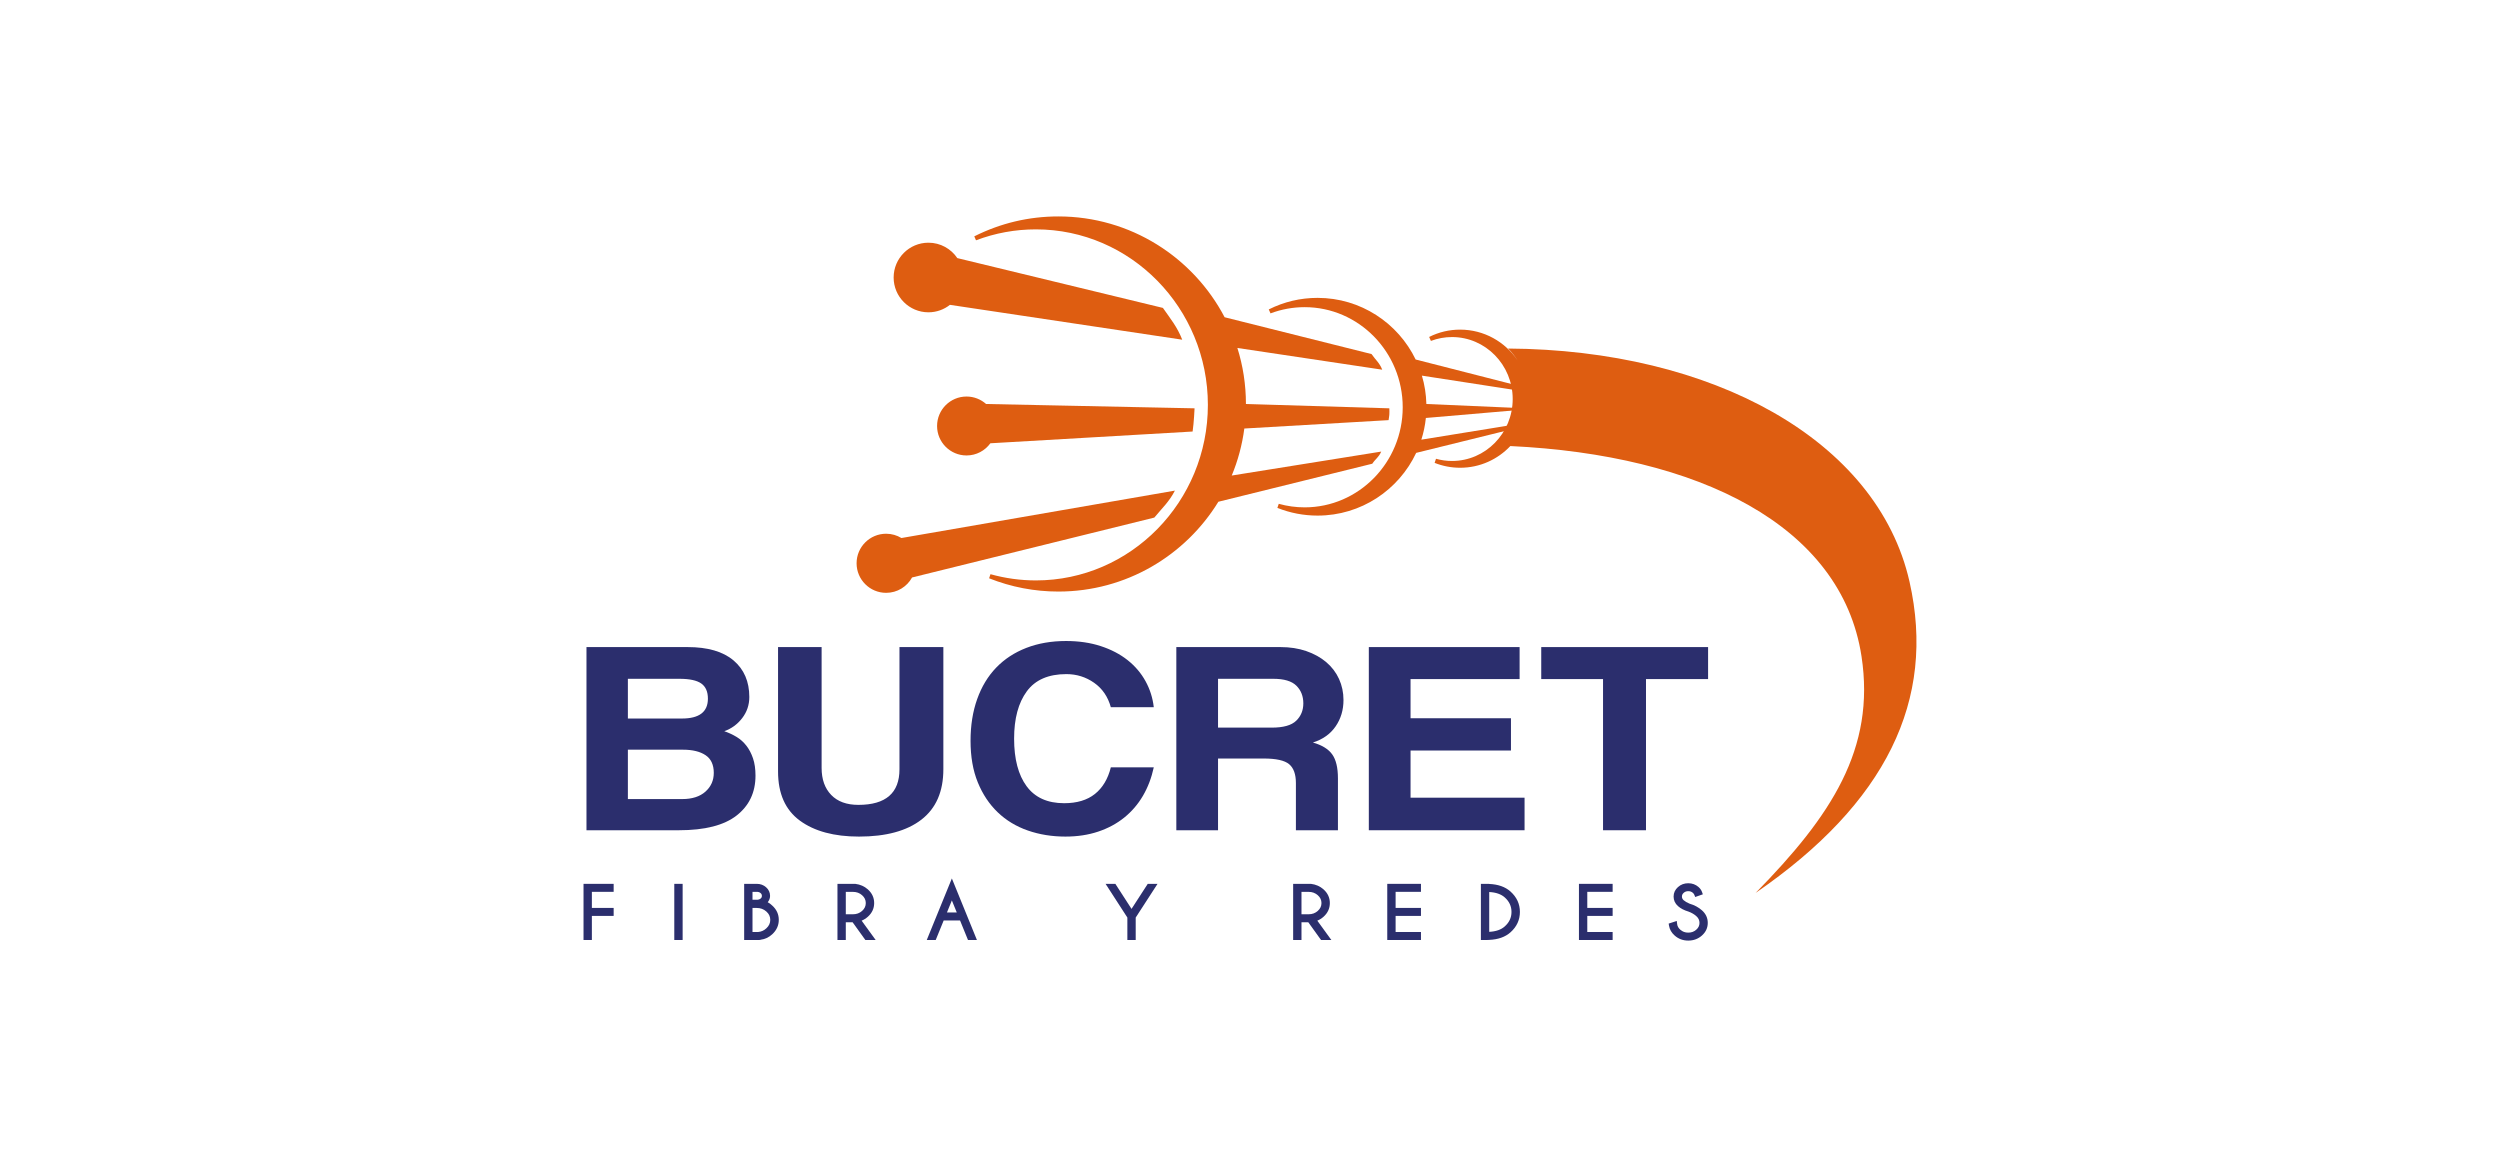
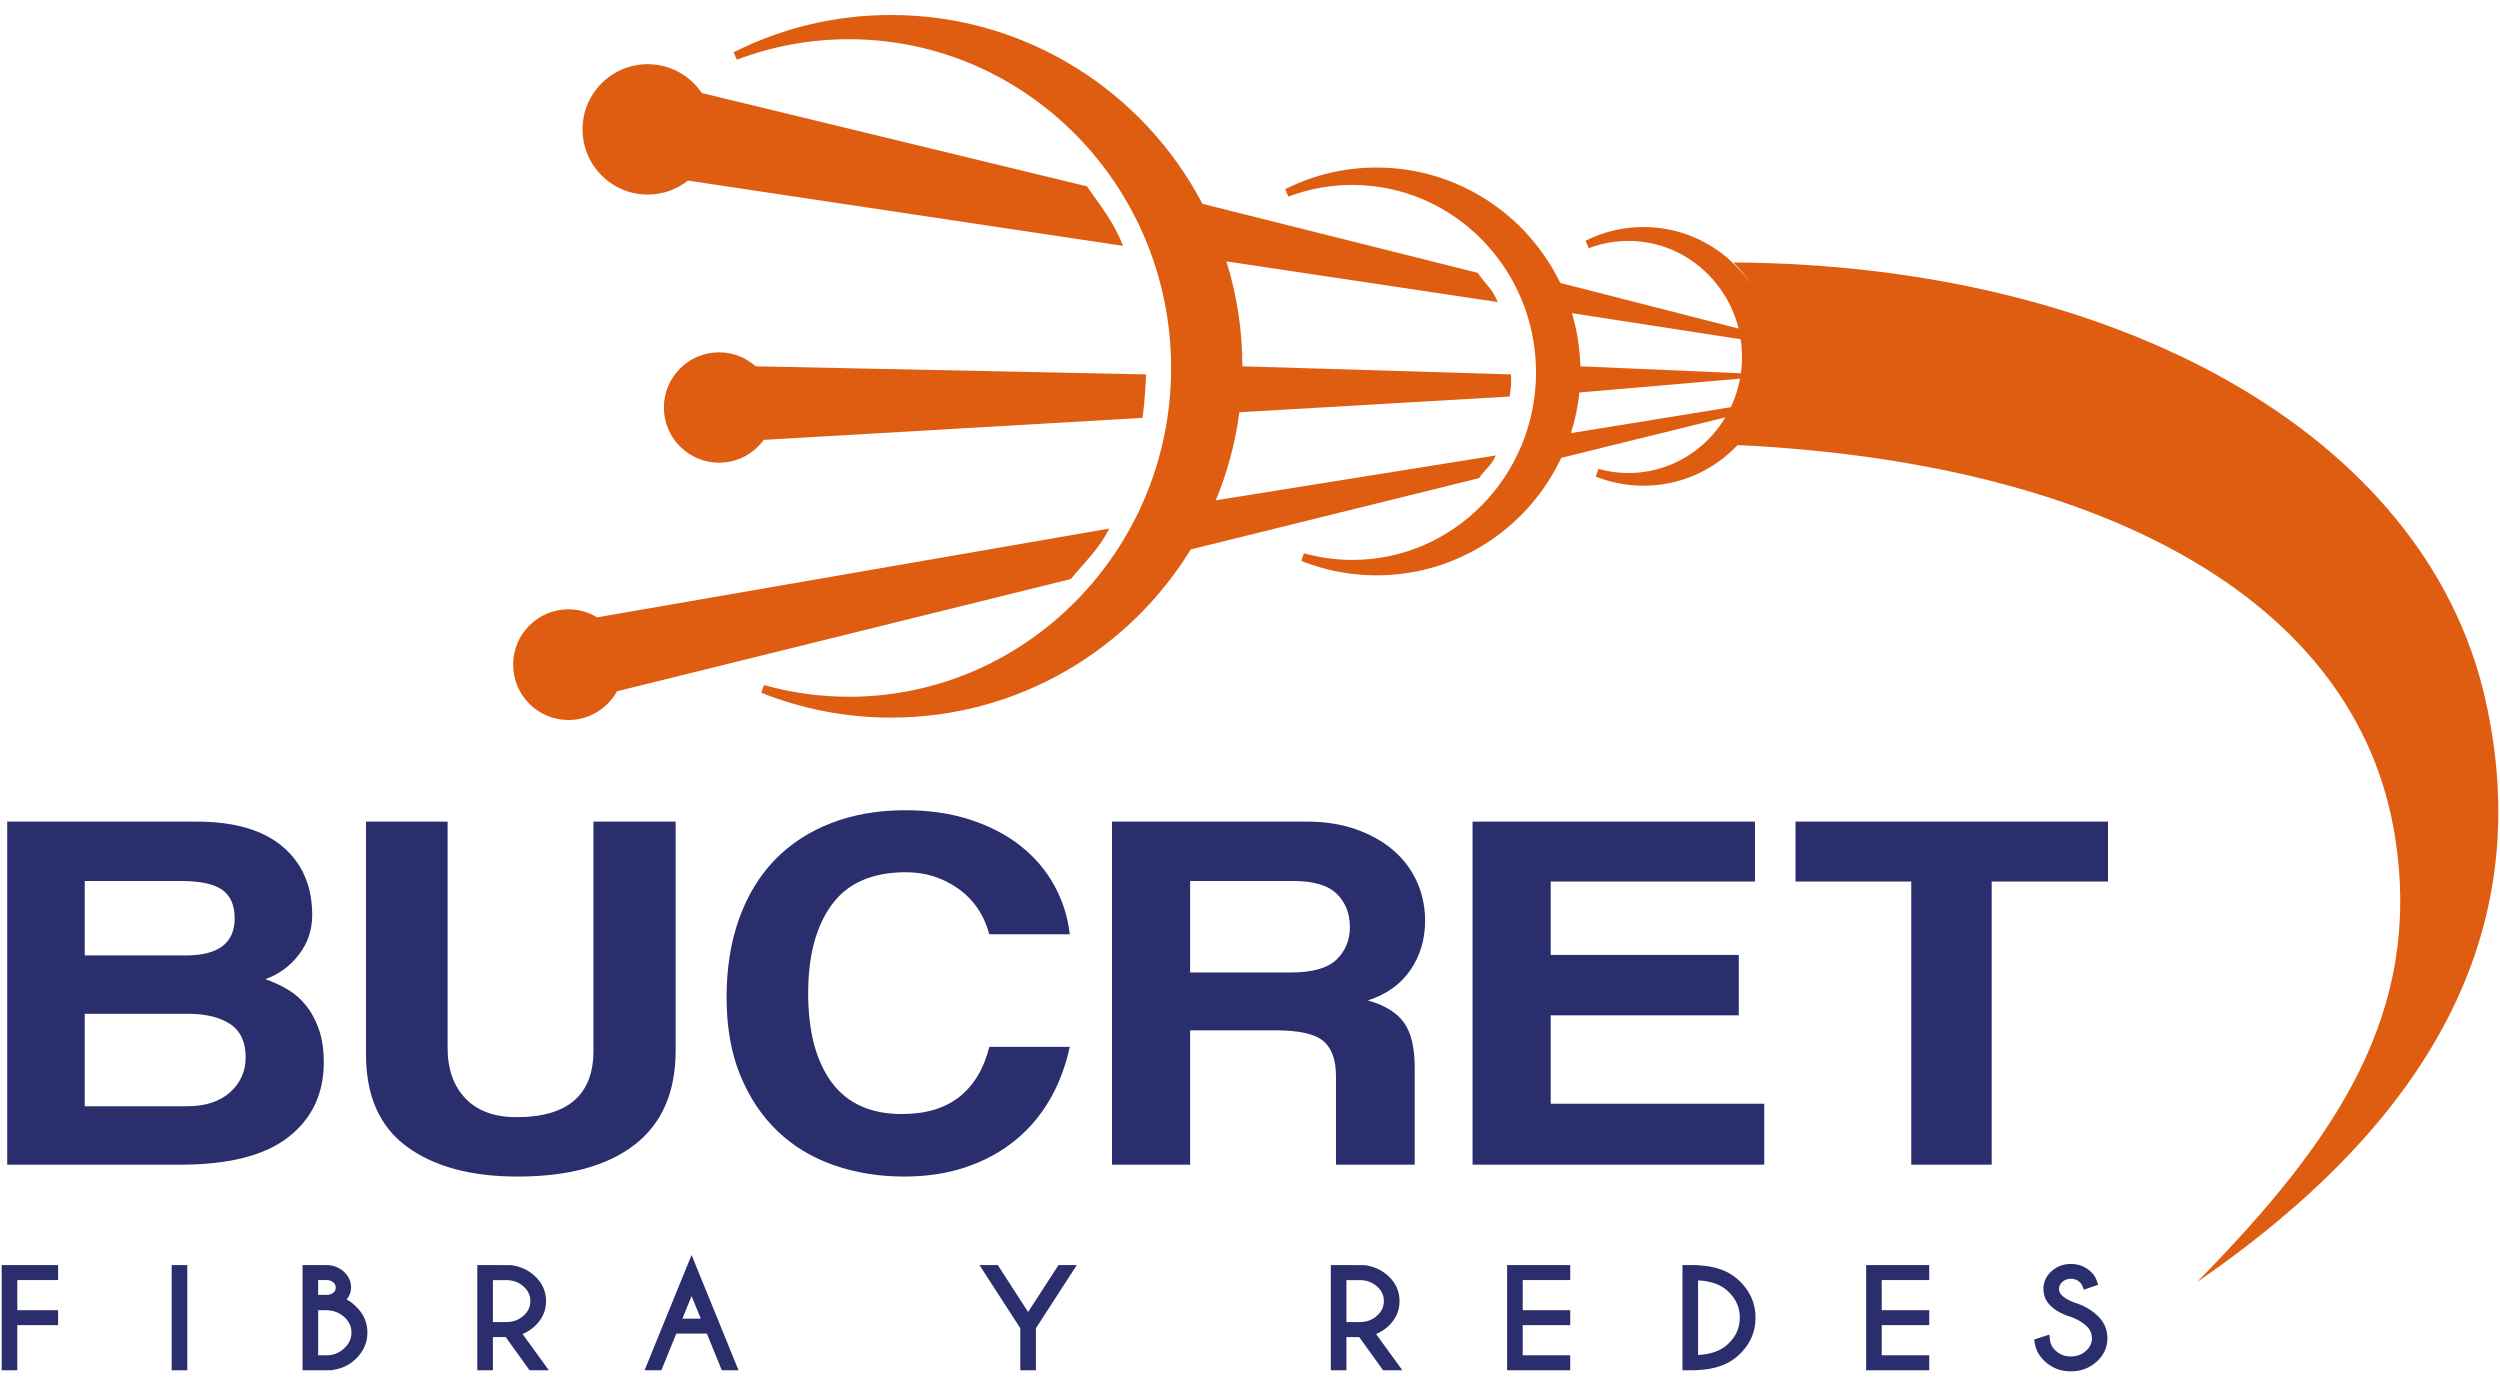
- <svg xmlns="http://www.w3.org/2000/svg" version="1.1" id="Capa_1" x="0px" y="0px" width="242px" height="112px" viewBox="0 0 792 612" enable-background="new 0 0 792 612" xml:space="preserve">
-   <g>
-     <g>
-       <path fill="#DE5D11" d="M360.158,179.679c-2.676-6.801-6.115-10.912-10.224-16.815l-108.74-26.344    c-3.305-4.909-8.917-8.145-15.28-8.145c-10.164,0-18.408,8.241-18.408,18.408s8.244,18.411,18.408,18.411    c4.295,0,8.236-1.483,11.367-3.949L360.158,179.679z" />
-       <path fill="#DE5D11" d="M366.678,215.978l-110.268-2.287c-2.752-2.447-6.368-3.949-10.343-3.949    c-8.607,0-15.586,6.979-15.586,15.587c0,8.606,6.979,15.582,15.586,15.582c5.191,0,9.77-2.544,12.606-6.443l106.973-6.215    C366.333,223.658,366.678,215.978,366.678,215.978z" />
-       <path fill="#DE5D11" d="M489.289,213.69c-0.128-5.199-0.938-10.227-2.369-15.002l52.404,8.095    c-0.277-1.783-1.362-1.197-1.904-2.871l-53.804-13.758c-9.316-19.271-29.062-32.596-51.868-32.596    c-9.058,0-17.751,2.057-25.823,6.115l0.92,2.091c5.784-2.185,11.856-3.294,18.056-3.294c28.606,0,51.874,23.75,51.874,52.946    c0,29.192-23.268,52.949-51.874,52.949c-4.619,0-9.22-0.636-13.692-1.876l-0.727,2.16c6.789,2.705,13.945,4.073,21.267,4.073    c23.034,0,42.941-13.596,52.146-33.176l53.143-13.113c1.21-1.536-1.695-0.174-0.764-1.923l-49.643,8.048    c1.169-3.681,1.985-7.518,2.391-11.479l52.137-4.476c0.467-1.689,0.489,1.156,0.688-0.627L489.289,213.69z" />
-       <path fill="#DE5D11" d="M744.849,307.695C727.83,232.454,640.14,185.009,532.542,184.36c1.889,1.895,3.563,4.008,4.999,6.283    c-6.552-9.812-17.734-16.288-30.393-16.288c-5.75,0-11.261,1.303-16.382,3.874l0.916,2.098c3.578-1.356,7.337-2.045,11.177-2.045    c17.698,0,32.092,14.705,32.092,32.774c0,18.071-14.394,32.773-32.092,32.773c-2.861,0-5.71-0.393-8.478-1.165l-0.727,2.169    c4.311,1.714,8.853,2.584,13.493,2.584c10.457,0,19.889-4.42,26.556-11.482c99.373,4.7,175.122,41.772,185.748,111.188    c7.493,48.957-16.121,84.574-56.011,125.18C732.465,424.806,758.989,370.276,744.849,307.695z" />
-       <path fill="#DE5D11" d="M469.307,222.228c0.274-2.235,0.437-2.213,0.437-4.522c0-0.58-0.022-1.153-0.038-1.728l-75.859-2.287    c0-10.323-1.582-20.275-4.518-29.639l76.615,11.492c-1.499-3.75-3.4-5-5.657-8.264l-77.715-19.477    c-16.588-31.668-49.775-53.324-87.931-53.324c-15.606,0-30.57,3.544-44.482,10.535l0.917,2.095    c10.138-3.84,20.786-5.785,31.664-5.785c50.168,0,90.98,41.651,90.98,92.843s-40.813,92.843-90.98,92.843    c-8.096,0-16.172-1.113-24.011-3.295l-0.731,2.166c11.704,4.657,24.031,7.017,36.644,7.017c35.77,0,67.175-19.028,84.628-47.498    l81.407-20.12c1.836-2.73,3.416-3.351,4.731-6.417l-79.068,12.67c3.25-7.839,5.52-16.18,6.659-24.87L469.307,222.228z" />
-       <path fill="#DE5D11" d="M356.282,259.505l-144.661,25.079c-2.358-1.428-5.121-2.27-8.081-2.27c-8.63,0-15.633,6.997-15.633,15.628    c0,8.634,7.002,15.635,15.633,15.635c5.91,0,11.051-3.285,13.708-8.123l128.138-31.68    C349.576,268.69,353.224,265.431,356.282,259.505z" />
+ <svg xmlns="http://www.w3.org/2000/svg" width="110" height="61" viewBox="0 0 706 384">
+   <g fill-rule="nonzero" fill="none">
+     <g fill="#DE5D11">
+       <path d="M317.158 65.68c-2.676-6.802-6.115-10.913-10.224-16.816L198.194 22.52c-3.305-4.91-8.917-8.145-15.28-8.145-10.164 0-18.408 8.24-18.408 18.408 0 10.167 8.244 18.41 18.408 18.41 4.295 0 8.236-1.482 11.367-3.948L317.16 65.68zM323.678 101.978L213.41 99.69c-2.752-2.446-6.368-3.948-10.343-3.948-8.607 0-15.586 6.98-15.586 15.587 0 8.605 6.98 15.58 15.587 15.58 5.19 0 9.77-2.543 12.606-6.442l106.973-6.215c.687-4.595 1.032-12.275 1.032-12.275zM446.29 99.69c-.13-5.2-.94-10.227-2.37-15.002l52.404 8.095c-.277-1.783-1.362-1.197-1.904-2.87l-53.804-13.76c-9.316-19.27-29.062-32.595-51.868-32.595-9.058 0-17.75 2.057-25.823 6.115l.92 2.09C369.63 49.58 375.7 48.47 381.9 48.47c28.607 0 51.875 23.75 51.875 52.946 0 29.192-23.268 52.95-51.874 52.95-4.618 0-9.22-.637-13.69-1.877l-.728 2.16c6.79 2.704 13.945 4.072 21.267 4.072 23.033 0 42.94-13.596 52.145-33.176l53.143-13.113c1.21-1.536-1.695-.174-.764-1.923l-49.643 8.048c1.17-3.68 1.986-7.518 2.392-11.48l52.137-4.475c.466-1.69.488 1.156.687-.627L446.29 99.69z" />
+       <path d="M701.85 193.695C684.83 118.455 597.14 71.01 489.54 70.36c1.89 1.895 3.563 4.008 5 6.283-6.553-9.812-17.735-16.288-30.394-16.288-5.75 0-11.26 1.303-16.382 3.874l.916 2.097c3.578-1.356 7.337-2.045 11.177-2.045 17.697 0 32.09 14.705 32.09 32.774 0 18.07-14.393 32.773-32.09 32.773-2.862 0-5.71-.394-8.48-1.166l-.726 2.17c4.31 1.713 8.853 2.583 13.493 2.583 10.457 0 19.89-4.42 26.556-11.482 99.373 4.7 175.122 41.772 185.748 111.188 7.494 48.957-16.12 84.574-56.01 125.18 69.025-47.497 95.55-102.027 81.41-164.608zM426.307 108.228c.274-2.235.437-2.213.437-4.522 0-.58-.022-1.153-.038-1.728l-75.86-2.287c0-10.322-1.58-20.274-4.517-29.638l76.614 11.492c-1.5-3.75-3.4-5-5.657-8.264l-77.715-19.477C322.984 22.135 289.797.48 251.642.48c-15.607 0-30.57 3.543-44.483 10.534l.916 2.095c10.138-3.84 20.786-5.786 31.664-5.786 50.168 0 90.98 41.65 90.98 92.843 0 51.192-40.813 92.843-90.98 92.843-8.096 0-16.172-1.113-24.01-3.295l-.732 2.166c11.704 4.658 24.03 7.018 36.644 7.018 35.77 0 67.175-19.028 84.628-47.498l81.407-20.12c1.836-2.73 3.416-3.35 4.73-6.417l-79.067 12.67c3.25-7.84 5.52-16.18 6.66-24.87l76.307-4.435z" />
+       <path d="M313.282 145.505l-144.66 25.08c-2.36-1.43-5.122-2.27-8.082-2.27-8.63 0-15.633 6.996-15.633 15.627 0 8.634 7.002 15.635 15.633 15.635 5.91 0 11.05-3.285 13.708-8.123l128.138-31.68c4.19-5.084 7.838-8.343 10.896-14.27z" />
    </g>
-     <g>
-       <path fill="#2B2E6D" d="M45.035,439.153v-96.885h53.444c10.677,0,18.793,2.355,24.352,7.074    c5.557,4.719,8.336,11.166,8.336,19.332c0,4.186-1.258,7.904-3.762,11.164c-2.502,3.258-5.663,5.57-9.477,6.932    c2.288,0.779,4.435,1.777,6.454,2.99c2.018,1.217,3.762,2.773,5.23,4.668c1.471,1.895,2.645,4.137,3.516,6.715    c0.871,2.576,1.308,5.615,1.308,9.119c0,8.852-3.326,15.881-9.969,21.082c-6.648,5.205-16.834,7.809-30.563,7.809H45.035z     M66.934,359.046v21.012h28.6c9.154,0,13.73-3.5,13.73-10.504c0-3.697-1.172-6.371-3.514-8.027    c-2.342-1.654-6.184-2.48-11.521-2.48H66.934z M95.7,422.661c5.23,0,9.316-1.313,12.257-3.936c2.942-2.629,4.414-5.93,4.414-9.924    c0-4.277-1.446-7.395-4.331-9.336c-2.888-1.945-6.893-2.924-12.014-2.924H66.934v26.119H95.7z" />
-       <path fill="#2B2E6D" d="M210.592,342.269h23.21v64.637c0,11.77-3.868,20.646-11.604,26.631    c-7.736,5.982-18.742,8.971-33.014,8.971c-13.186,0-23.618-2.82-31.296-8.459c-7.683-5.643-11.525-14.301-11.525-25.977v-65.803    h23.045v63.91c0,6.031,1.689,10.795,5.069,14.295c3.374,3.504,8.171,5.256,14.378,5.256c14.49,0,21.737-6.275,21.737-18.824    V342.269z" />
-       <path fill="#2B2E6D" d="M345.103,405.884c-1.2,5.545-3.107,10.553-5.721,15.029c-2.615,4.473-5.914,8.316-9.888,11.529    c-3.98,3.207-8.582,5.688-13.811,7.438c-5.231,1.752-11.004,2.627-17.327,2.627c-7.082,0-13.699-1.072-19.853-3.207    c-6.16-2.143-11.473-5.352-15.938-9.631c-4.468-4.283-7.981-9.557-10.542-15.834c-2.562-6.271-3.838-13.594-3.838-21.959    c0-8.172,1.17-15.541,3.513-22.107c2.344-6.564,5.691-12.109,10.049-16.633c4.357-4.519,9.67-7.997,15.94-10.435    c6.26-2.425,13.262-3.644,20.999-3.644c6.754,0,12.885,0.897,18.386,2.702c5.503,1.796,10.244,4.28,14.218,7.437    c3.976,3.161,7.136,6.885,9.48,11.166c2.342,4.279,3.784,8.852,4.334,13.713h-22.719c-1.529-5.541-4.468-9.85-8.826-12.91    c-4.357-3.066-9.262-4.6-14.708-4.6c-9.48,0-16.456,3.041-20.919,9.119c-4.473,6.082-6.705,14.422-6.705,25.023    c0,10.799,2.208,19.189,6.621,25.172c4.414,5.98,11.03,8.971,19.859,8.971c6.751,0,12.175-1.629,16.261-4.885    c4.086-3.26,6.889-7.955,8.417-14.082H345.103z" />
-       <path fill="#2B2E6D" d="M420.281,439.153v-24.951c0-4.672-1.2-8-3.591-9.996c-2.4-1.994-6.866-2.992-13.409-2.992h-24.188v37.939    h-22.062v-96.885h55.081c5.005,0,9.553,0.703,13.643,2.113c4.092,1.414,7.599,3.359,10.544,5.834    c2.942,2.484,5.205,5.451,6.788,8.902c1.574,3.457,2.36,7.174,2.36,11.16c0,5.252-1.381,9.9-4.165,13.938    c-2.776,4.035-6.782,6.885-12.009,8.539c4.791,1.361,8.194,3.451,10.211,6.271c2.02,2.82,3.029,7.053,3.029,12.695v27.432H420.281    z M379.093,359.046v25.826h28.438c6.103,0,10.404-1.215,12.913-3.65c2.506-2.424,3.762-5.49,3.762-9.188    c0-3.797-1.225-6.91-3.678-9.342c-2.453-2.428-6.515-3.646-12.178-3.646H379.093z" />
-       <path fill="#2B2E6D" d="M458.85,439.153v-96.885h79.755v16.924H480.92v20.721h53.115v17.068H480.92v24.953h60.306v17.219H458.85z" />
-       <path fill="#2B2E6D" d="M582.736,439.153v-79.961H550.05v-16.924h88.254v16.924h-32.846v79.961H582.736z" />
+     <g fill="#2B2E6D">
+       <path d="M2.035 325.153v-96.885H55.48c10.676 0 18.792 2.355 24.35 7.074 5.558 4.72 8.337 11.166 8.337 19.332 0 4.186-1.258 7.904-3.762 11.164-2.502 3.258-5.663 5.57-9.477 6.932 2.288.78 4.435 1.777 6.454 2.99 2.018 1.217 3.762 2.773 5.23 4.668 1.47 1.895 2.645 4.137 3.516 6.715.87 2.576 1.308 5.615 1.308 9.12 0 8.85-3.326 15.88-9.97 21.08-6.647 5.206-16.833 7.81-30.562 7.81H2.034zm21.9-80.107v21.012h28.6c9.153 0 13.73-3.5 13.73-10.504 0-3.697-1.173-6.37-3.515-8.027-2.342-1.654-6.184-2.48-11.52-2.48H23.933zM52.7 308.66c5.23 0 9.316-1.312 12.257-3.935 2.942-2.63 4.414-5.93 4.414-9.924 0-4.276-1.445-7.394-4.33-9.335-2.888-1.945-6.893-2.924-12.014-2.924H23.934v26.12H52.7zM167.592 228.27h23.21v64.636c0 11.77-3.868 20.646-11.604 26.63-7.736 5.983-18.742 8.972-33.014 8.972-13.186 0-23.618-2.82-31.296-8.46-7.683-5.642-11.525-14.3-11.525-25.976V228.27h23.045v63.91c0 6.03 1.69 10.794 5.07 14.294 3.373 3.504 8.17 5.256 14.377 5.256 14.49 0 21.737-6.275 21.737-18.824V228.27zM302.103 291.884c-1.2 5.545-3.107 10.553-5.72 15.03-2.616 4.472-5.915 8.315-9.89 11.528-3.98 3.207-8.58 5.688-13.81 7.438-5.23 1.752-11.004 2.627-17.327 2.627-7.082 0-13.7-1.072-19.853-3.207-6.16-2.143-11.473-5.352-15.938-9.63-4.468-4.284-7.98-9.558-10.542-15.835-2.562-6.27-3.838-13.594-3.838-21.96 0-8.17 1.17-15.54 3.513-22.106 2.344-6.565 5.69-12.11 10.05-16.634 4.356-4.52 9.67-7.997 15.94-10.435 6.26-2.424 13.26-3.643 20.998-3.643 6.754 0 12.885.897 18.386 2.702 5.503 1.795 10.244 4.28 14.218 7.436 3.976 3.16 7.136 6.885 9.48 11.166 2.342 4.28 3.784 8.852 4.334 13.713h-22.72c-1.528-5.54-4.467-9.85-8.825-12.91-4.358-3.066-9.263-4.6-14.71-4.6-9.48 0-16.455 3.04-20.918 9.12-4.473 6.08-6.705 14.42-6.705 25.022 0 10.8 2.208 19.19 6.62 25.172 4.415 5.98 11.03 8.97 19.86 8.97 6.75 0 12.175-1.63 16.26-4.885 4.087-3.26 6.89-7.955 8.418-14.082h22.718zM377.28 325.153v-24.95c0-4.673-1.2-8-3.59-9.997-2.4-1.994-6.866-2.992-13.41-2.992h-24.187v37.94H314.03v-96.886h55.082c5.005 0 9.553.703 13.643 2.113 4.092 1.415 7.6 3.36 10.544 5.835 2.94 2.484 5.204 5.45 6.787 8.902 1.574 3.457 2.36 7.174 2.36 11.16 0 5.252-1.38 9.9-4.165 13.938-2.776 4.035-6.782 6.885-12.01 8.54 4.792 1.36 8.195 3.45 10.212 6.27 2.02 2.82 3.03 7.053 3.03 12.695v27.432H377.28zm-41.187-80.107v25.826h28.438c6.104 0 10.405-1.215 12.914-3.65 2.506-2.424 3.762-5.49 3.762-9.188 0-3.797-1.225-6.91-3.678-9.342-2.453-2.428-6.515-3.646-12.178-3.646h-29.257zM415.85 325.153v-96.885h79.755v16.924H437.92v20.72h53.115v17.07H437.92v24.952h60.306v17.22H415.85M539.736 325.153v-79.96H507.05v-16.925h88.254v16.924h-32.846v79.96" />
    </g>
-     <g>
-       <polygon fill="#2B2E6D" points="43.473,497.202 47.885,497.202 47.885,484.464 59.408,484.464 59.408,480.237 47.885,480.237     47.885,471.731 59.408,471.731 59.408,467.505 43.473,467.505   " />
-       <rect x="91.481" y="467.505" fill="#2B2E6D" width="4.414" height="29.697" />
-       <path fill="#2B2E6D" d="M143.305,479.003c-0.76-0.746-1.563-1.342-2.4-1.781c0.826-1.037,1.242-2.166,1.242-3.354    c0-1.781-0.711-3.316-2.11-4.557c-1.353-1.199-2.997-1.807-4.876-1.807h-6.72v29.697h7.209l1.355-0.02v-0.086    c2.386-0.287,4.5-1.266,6.292-2.924c2.294-2.127,3.46-4.691,3.46-7.619C146.757,483.612,145.595,481.069,143.305,479.003z     M135.822,492.972h-2.971v-12.719h2.179c2.042,0,3.731,0.617,5.16,1.896c1.384,1.234,2.057,2.678,2.057,4.404    c0,1.73-0.673,3.199-2.079,4.482C138.934,492.192,137.508,492.825,135.822,492.972z M137.152,475.286    c-0.439,0.363-0.971,0.574-1.618,0.633h-2.684v-4.188h2.31c0.811,0,1.453,0.217,1.972,0.66c0.467,0.402,0.681,0.857,0.681,1.477    C137.813,474.47,137.606,474.909,137.152,475.286z" />
-       <path fill="#2B2E6D" d="M193.855,484.915c2.225-1.979,3.349-4.42,3.349-7.254c0-2.82-1.124-5.254-3.349-7.232    c-1.811-1.621-4.037-2.6-6.613-2.918l-9.452-0.006v29.697h4.41v-9.363h3.613l6.731,9.363h5.451l-7.423-10.225    C191.765,486.491,192.862,485.8,193.855,484.915z M182.201,471.749h3.781c1.918,0,3.51,0.584,4.854,1.783    c1.303,1.156,1.934,2.506,1.934,4.129c0,1.629-0.634,2.98-1.934,4.146c-1.35,1.203-2.936,1.789-4.854,1.789h-3.781V471.749z" />
-       <path fill="#2B2E6D" d="M225.027,497.202h4.739l4.215-10.342h8.643l4.211,10.342h4.721l-13.254-32.557L225.027,497.202z     M235.71,482.634l2.592-6.367l2.595,6.367H235.71z" />
-       <polygon fill="#2B2E6D" points="333.338,480.751 324.779,467.505 319.608,467.505 331.133,485.335 331.133,497.202     335.543,497.202 335.543,485.335 347.09,467.505 341.916,467.505   " />
-       <path fill="#2B2E6D" d="M434.89,484.915c2.22-1.979,3.342-4.42,3.342-7.254c0-2.82-1.122-5.254-3.342-7.232    c-1.816-1.621-4.042-2.6-6.62-2.918l-9.447-0.006v29.697h4.41v-9.363h3.609l6.736,9.363h5.448l-7.422-10.225    C432.796,486.491,433.898,485.8,434.89,484.915z M423.232,471.749h3.784c1.911,0,3.5,0.584,4.847,1.783    c1.31,1.156,1.942,2.506,1.942,4.129c0,1.629-0.633,2.98-1.942,4.146c-1.347,1.203-2.936,1.789-4.847,1.789h-3.784V471.749z" />
-       <polygon fill="#2B2E6D" points="468.603,497.202 486.431,497.202 486.431,492.972 473.016,492.972 473.016,484.464     486.431,484.464 486.431,480.237 473.016,480.237 473.016,471.731 486.431,471.731 486.431,467.505 468.603,467.505   " />
-       <path fill="#2B2E6D" d="M533.782,471.56c-2.746-2.463-6.521-3.803-11.245-4v-0.055h-4.411v29.697h3.058l1.354-0.037v-0.023    c4.725-0.195,8.499-1.539,11.245-3.998c3.311-2.951,4.984-6.582,4.984-10.791C538.767,478.151,537.093,474.526,533.782,471.56z     M530.737,490.03c-1.917,1.723-4.669,2.68-8.2,2.861v-21.061c3.531,0.174,6.283,1.131,8.2,2.842    c2.409,2.156,3.578,4.67,3.578,7.68C534.315,485.37,533.146,487.886,530.737,490.03z" />
-       <polygon fill="#2B2E6D" points="569.994,497.202 587.813,497.202 587.813,492.972 574.404,492.972 574.404,484.464     587.813,484.464 587.813,480.237 574.404,480.237 574.404,471.731 587.813,471.731 587.813,467.505 569.994,467.505   " />
-       <path fill="#2B2E6D" d="M635.05,481.509c-1.783-1.588-3.983-2.771-6.552-3.52c-1.337-0.566-2.378-1.176-3.104-1.809    c-0.636-0.566-0.926-1.189-0.926-1.957c0-0.779,0.29-1.408,0.926-1.967c0.664-0.592,1.459-0.881,2.422-0.881    s1.761,0.285,2.425,0.871c0.358,0.322,0.62,0.664,0.764,1.02l0.489,1.195l4.03-1.42l-0.458-1.283    c-0.346-0.961-0.963-1.826-1.814-2.564c-1.512-1.334-3.341-2.012-5.436-2.012c-2.116,0-3.942,0.68-5.442,2.027    c-1.536,1.381-2.315,3.063-2.315,5.014c0,1.98,0.779,3.686,2.325,5.057c1.375,1.234,3.254,2.213,5.573,2.904    c1.627,0.602,3.011,1.406,4.111,2.395c1.141,1.01,1.689,2.178,1.689,3.57c0,1.412-0.549,2.592-1.689,3.594    c-1.179,1.057-2.568,1.566-4.252,1.566c-1.674,0-3.058-0.51-4.232-1.566c-0.979-0.865-1.521-1.844-1.652-2.977l-0.199-1.635    l-4.279,1.396l0.184,1.148c0.327,1.951,1.321,3.686,2.948,5.135c1.995,1.799,4.427,2.709,7.231,2.709    c2.799,0,5.23-0.904,7.234-2.688c2.042-1.824,3.079-4.07,3.079-6.684C638.129,485.558,637.092,483.315,635.05,481.509z" />
+     <g fill="#2B2E6D">
+       <path d="M.473 383.202h4.412v-12.738h11.523v-4.227H4.885v-8.506h11.523v-4.225H.473M48.48 353.505h4.415v29.697H48.48zM100.305 365.003c-.76-.746-1.563-1.342-2.4-1.78.826-1.038 1.242-2.167 1.242-3.355 0-1.78-.71-3.316-2.11-4.557-1.353-1.198-2.997-1.806-4.876-1.806h-6.72V383.2h7.21l1.355-.02v-.085c2.386-.287 4.5-1.266 6.292-2.924 2.294-2.126 3.46-4.69 3.46-7.618 0-2.94-1.162-5.483-3.452-7.55zm-7.483 13.97h-2.97v-12.72h2.178c2.042 0 3.73.617 5.16 1.896 1.384 1.233 2.057 2.677 2.057 4.403 0 1.73-.673 3.2-2.08 4.482-1.233 1.157-2.66 1.79-4.345 1.937zm1.33-17.687c-.44.363-.97.574-1.618.633H89.85v-4.19h2.31c.81 0 1.453.218 1.972.66.467.403.68.858.68 1.478 0 .602-.206 1.04-.66 1.418zM150.855 370.915c2.225-1.98 3.35-4.42 3.35-7.254 0-2.82-1.125-5.253-3.35-7.23-1.81-1.622-4.037-2.6-6.613-2.92l-9.452-.005v29.697h4.41v-9.363h3.613l6.73 9.362h5.452l-7.423-10.225c1.193-.486 2.29-1.177 3.283-2.062zM139.2 357.75h3.782c1.918 0 3.51.583 4.854 1.782 1.303 1.156 1.934 2.506 1.934 4.13 0 1.628-.634 2.98-1.934 4.145-1.35 1.203-2.936 1.79-4.854 1.79h-3.78v-11.848zM182.027 383.202h4.74l4.214-10.342h8.644l4.21 10.342h4.722l-13.254-32.557-13.275 32.557zm10.683-14.568l2.592-6.367 2.595 6.367h-5.187zM290.338 366.75l-8.56-13.245h-5.17l11.525 17.83v11.867h4.41v-11.867l11.547-17.83h-5.174M391.89 370.915c2.22-1.98 3.342-4.42 3.342-7.254 0-2.82-1.122-5.253-3.342-7.23-1.816-1.622-4.042-2.6-6.62-2.92l-9.447-.005v29.697h4.41v-9.363h3.61l6.735 9.362h5.448l-7.422-10.225c1.192-.486 2.294-1.177 3.286-2.062zm-11.658-13.166h3.784c1.91 0 3.5.583 4.847 1.782 1.31 1.156 1.942 2.506 1.942 4.13 0 1.628-.633 2.98-1.942 4.145-1.347 1.203-2.936 1.79-4.847 1.79h-3.784v-11.848zM425.603 383.202h17.828v-4.23h-13.414v-8.508h13.415v-4.227h-13.414v-8.506h13.415v-4.225h-17.827M490.782 357.56c-2.746-2.463-6.52-3.803-11.245-4v-.055h-4.41v29.697h3.057l1.354-.037v-.023c4.725-.195 8.5-1.54 11.245-3.998 3.31-2.95 4.984-6.582 4.984-10.79 0-4.203-1.674-7.828-4.985-10.794zm-3.045 18.47c-1.917 1.723-4.67 2.68-8.2 2.86v-21.06c3.53.174 6.283 1.13 8.2 2.842 2.41 2.156 3.578 4.67 3.578 7.68 0 3.018-1.17 5.534-3.578 7.678zM526.994 383.202h17.82v-4.23h-13.41v-8.508h13.41v-4.227h-13.41v-8.506h13.41v-4.225h-17.82M592.05 367.51c-1.783-1.59-3.983-2.772-6.552-3.52-1.337-.567-2.378-1.177-3.104-1.81-.636-.566-.926-1.19-.926-1.957 0-.78.29-1.408.926-1.967.664-.592 1.46-.88 2.422-.88.963 0 1.76.284 2.425.87.36.322.62.664.765 1.02l.49 1.195 4.03-1.42-.46-1.282c-.345-.96-.962-1.826-1.813-2.564-1.512-1.334-3.34-2.012-5.436-2.012-2.116 0-3.942.68-5.442 2.027-1.536 1.38-2.315 3.062-2.315 5.013 0 1.98.778 3.686 2.324 5.057 1.375 1.234 3.254 2.213 5.573 2.904 1.627.602 3.01 1.406 4.11 2.395 1.142 1.01 1.69 2.177 1.69 3.57 0 1.41-.55 2.59-1.69 3.593-1.178 1.057-2.567 1.566-4.25 1.566-1.675 0-3.06-.51-4.233-1.567-.98-.865-1.52-1.844-1.652-2.977l-.2-1.635-4.278 1.397.184 1.148c.327 1.95 1.32 3.686 2.948 5.135 1.995 1.8 4.427 2.71 7.23 2.71 2.8 0 5.23-.905 7.235-2.69 2.043-1.823 3.08-4.07 3.08-6.683 0-2.59-1.038-4.832-3.08-6.638z" />
    </g>
  </g>
</svg>
